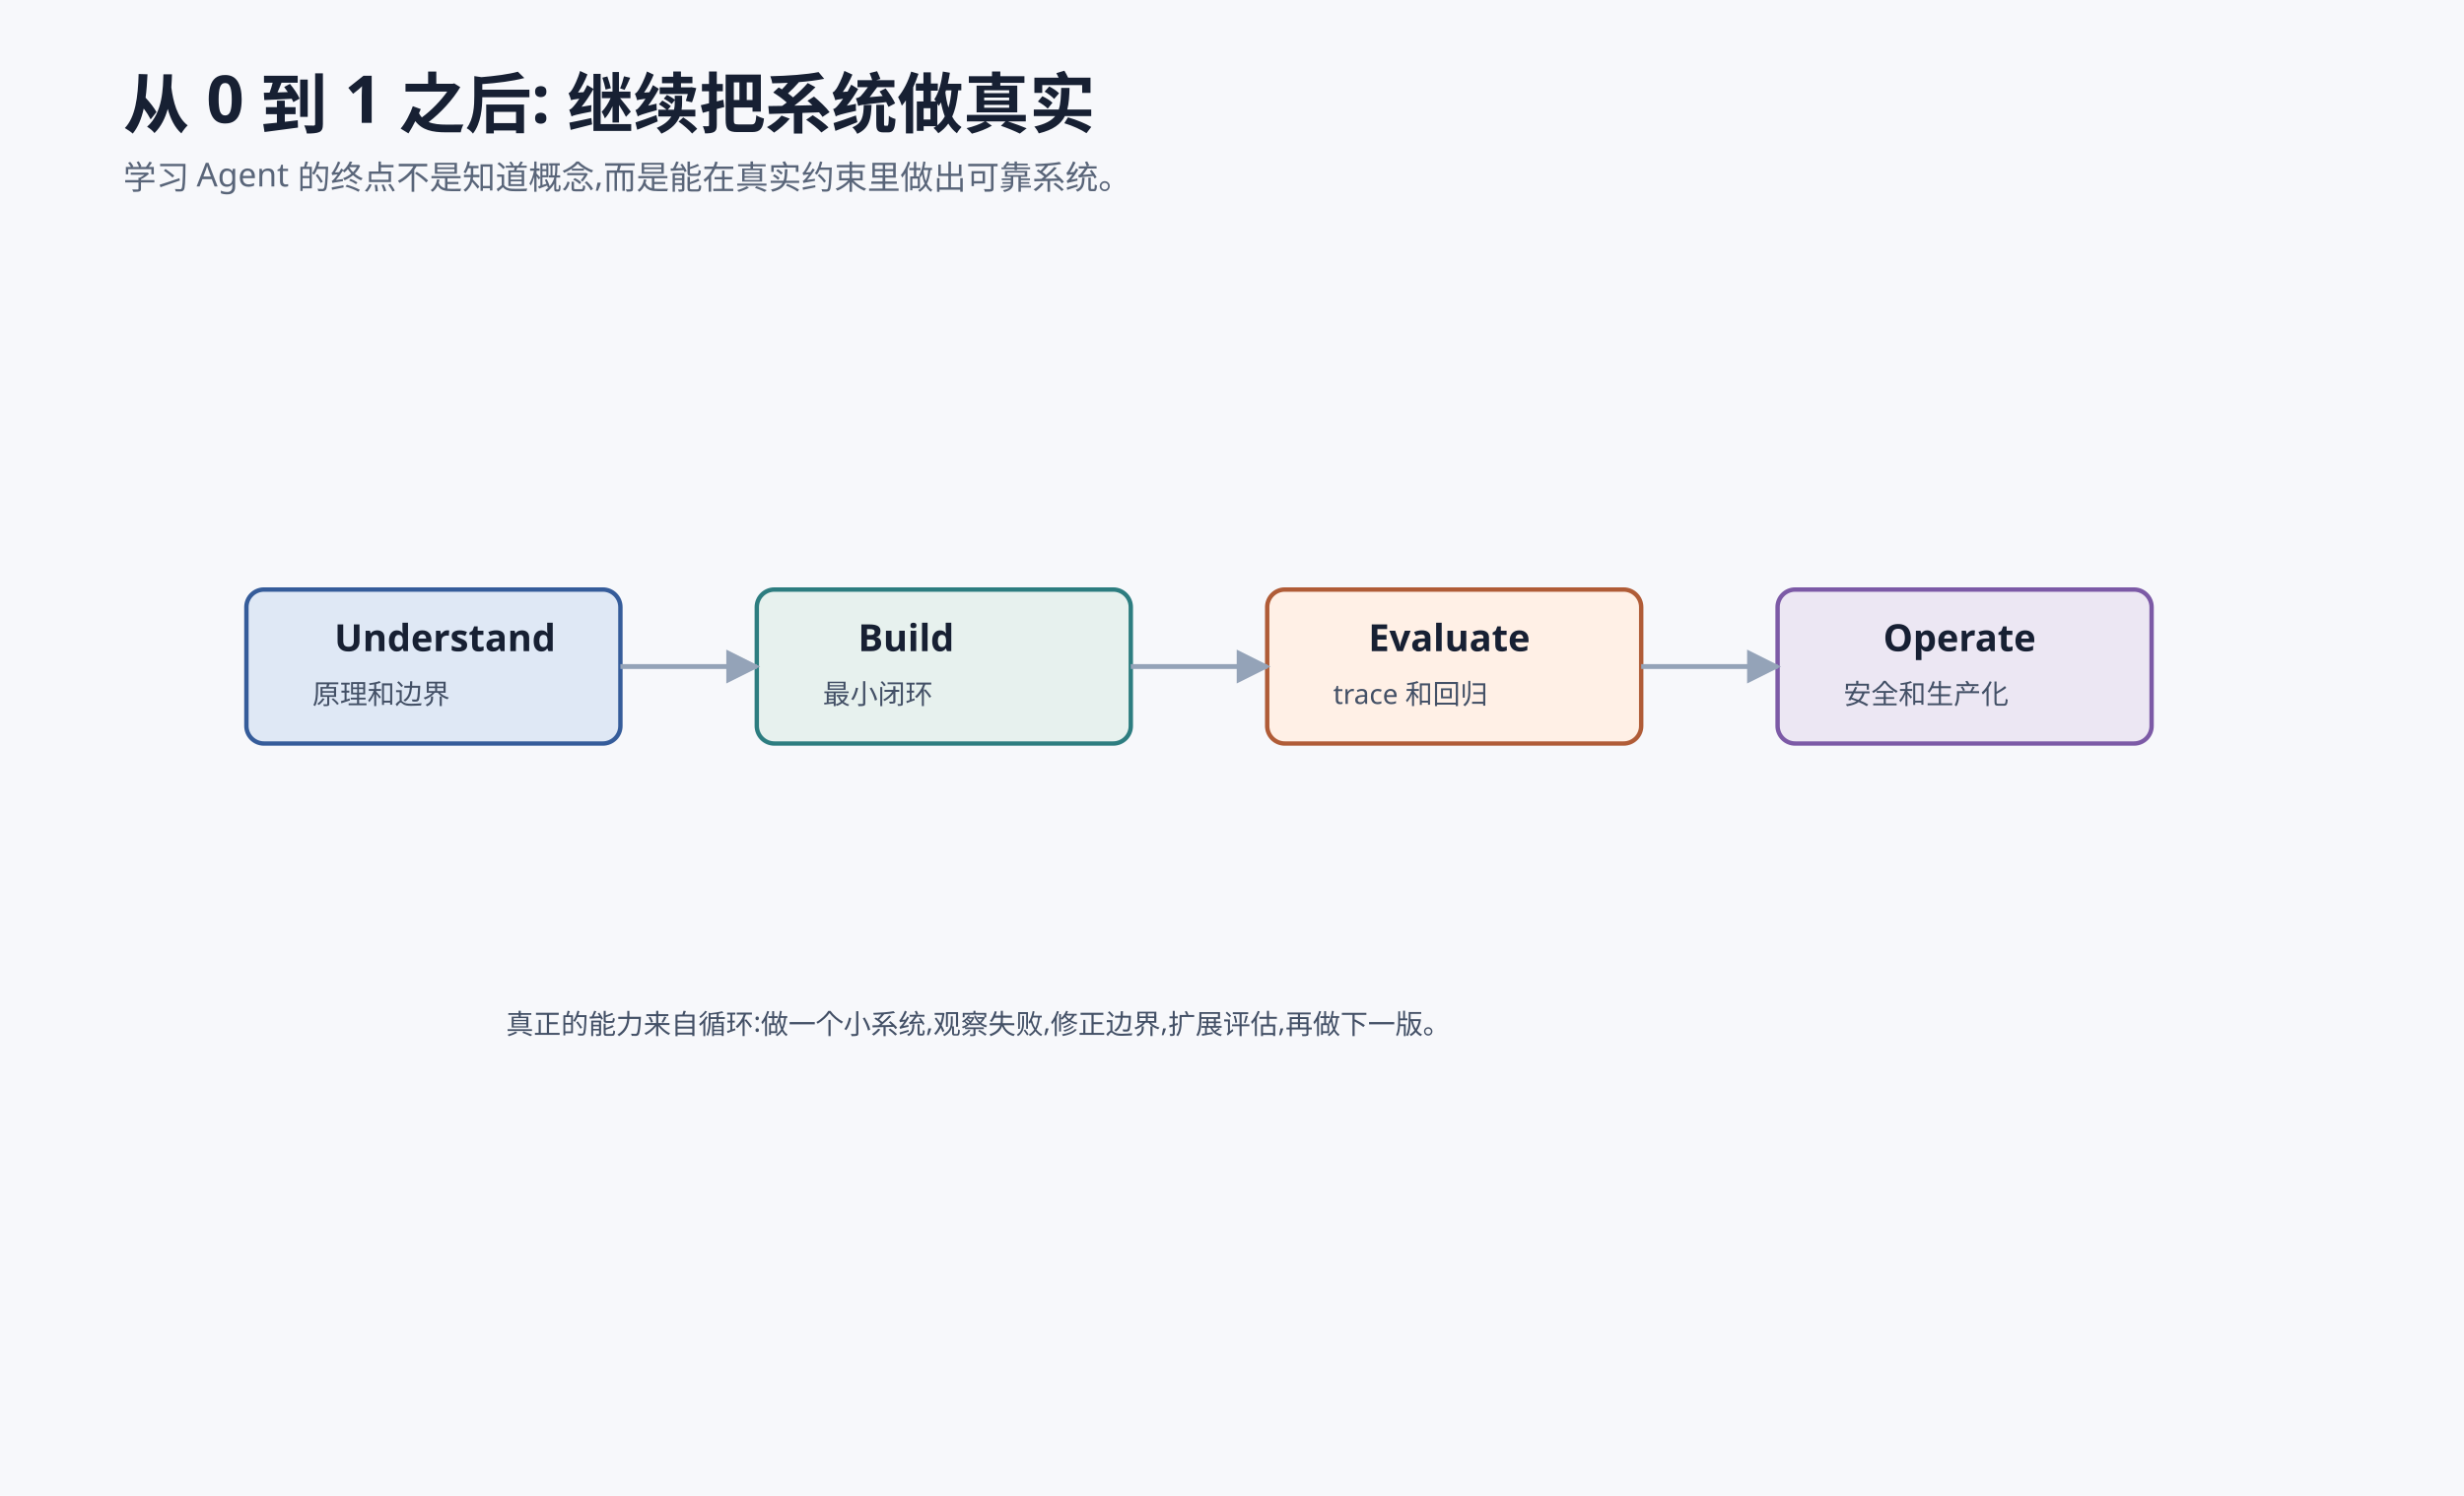
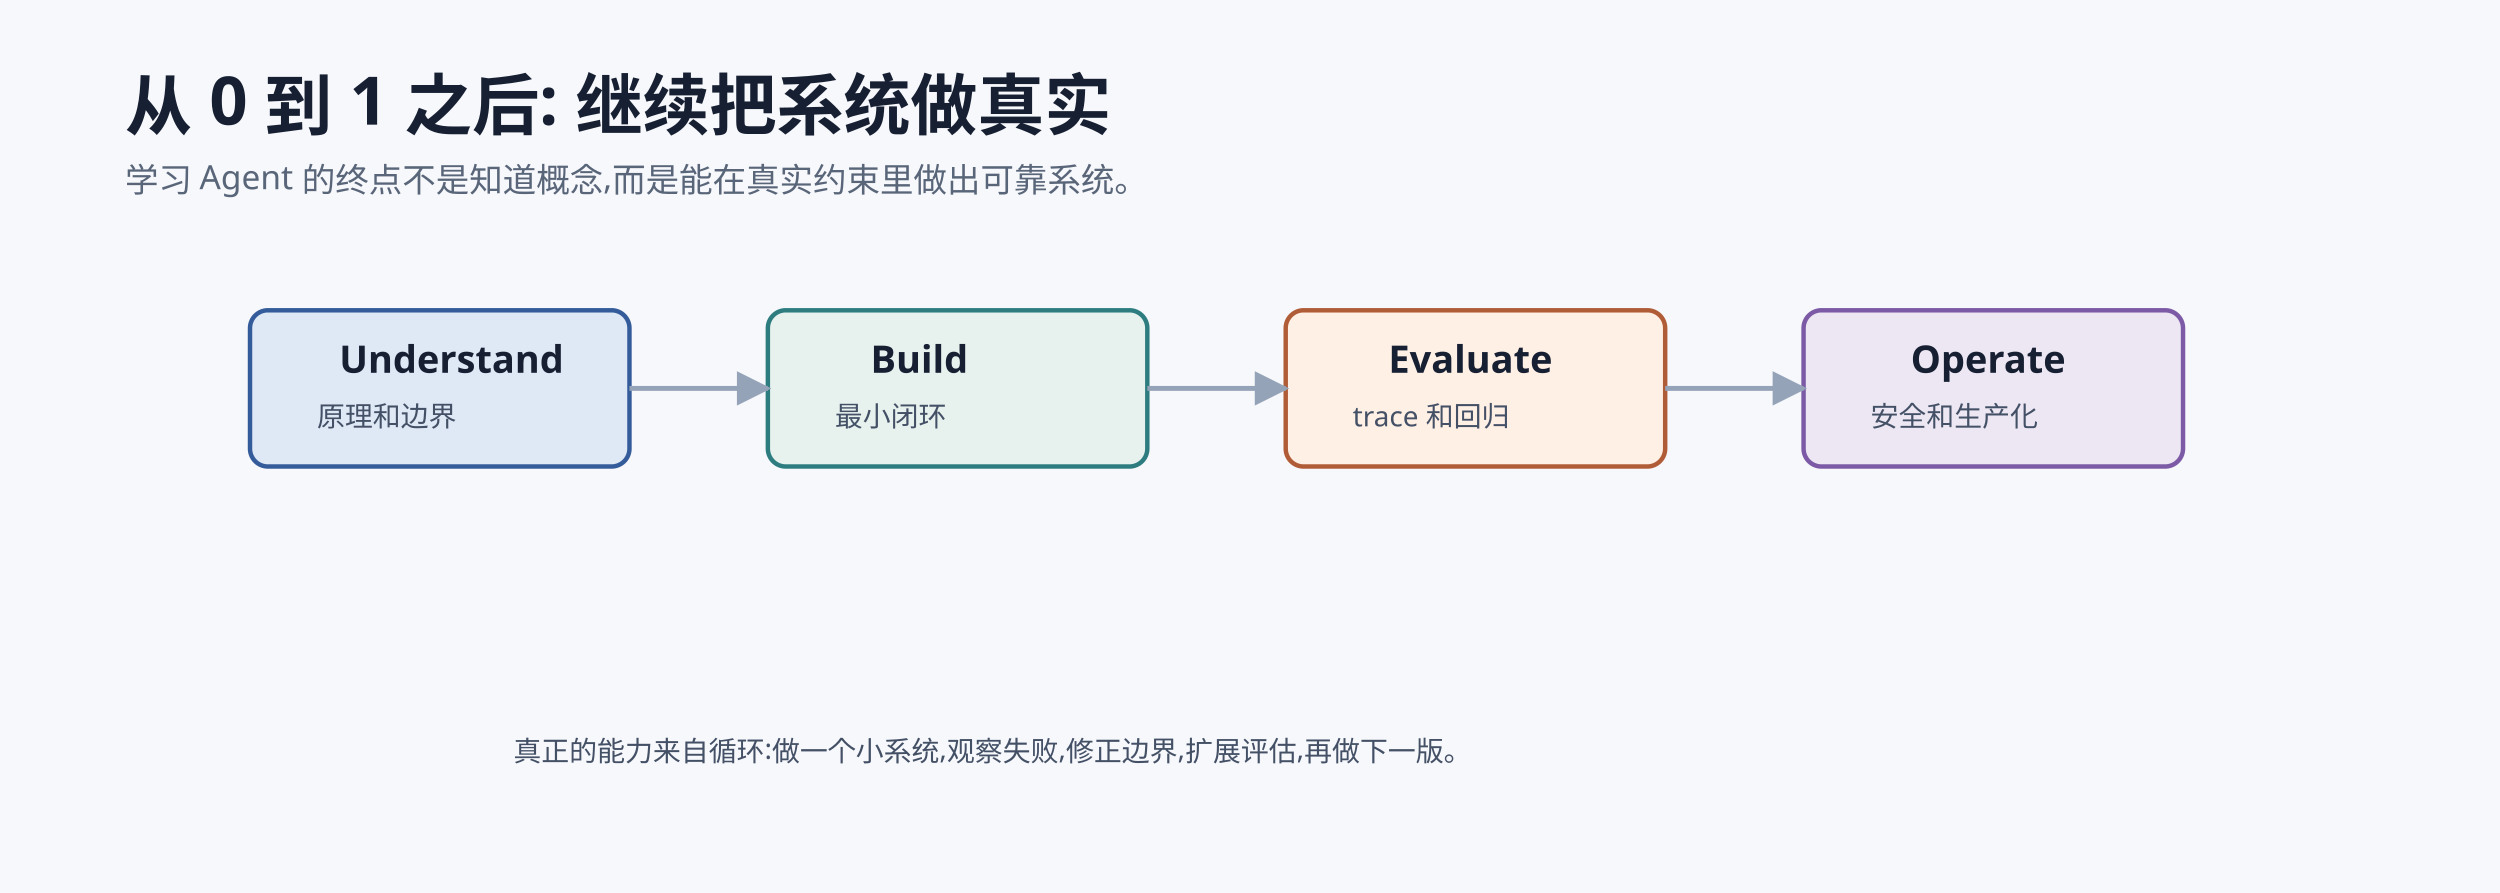
- <svg xmlns="http://www.w3.org/2000/svg" width="1120" height="680" viewBox="0 0 1120 680" role="img" aria-labelledby="title desc">
+ <svg xmlns="http://www.w3.org/2000/svg" width="1120" height="400" viewBox="0 0 1120 400" role="img" aria-labelledby="title desc">
  <defs>
    <style>.bg{fill:#f7f8fb}.title{font:700 30px system-ui;fill:#172033}.sub{font:400 15px system-ui;fill:#596579}.head{font:700 17px system-ui;fill:#172033}.text{font:400 12.5px system-ui;fill:#435066}.n{fill:#dfe8f5;stroke:#355c9a;stroke-width:2}.n2{fill:#e7f1ee;stroke:#2d7d80;stroke-width:2}.n3{fill:#fff0e6;stroke:#b05c37;stroke-width:2}.n4{fill:#ece7f3;stroke:#7c5aa6;stroke-width:2}.arrow{fill:none;stroke:#94a3b8;stroke-width:2.2;marker-end:url(#arrow)}</style>
    <marker id="arrow" viewBox="0 0 10 10" refX="9" refY="5" markerWidth="7" markerHeight="7" orient="auto-start-reverse">
      <path d="M0 0 L10 5 L0 10 z" fill="#94a3b8" />
    </marker>
  </defs>
-   <rect class="bg" width="1120" height="680" />
+   <rect class="bg" width="1120" height="400" />
  <text class="title" x="56" y="58">从 0 到 1 之后: 继续把系统做真实</text>
  <text class="sub" x="56" y="86">学习 Agent 的终点不是知道概念,而是能在真实约束里做出可靠系统。</text>
-   <rect class="n" x="112" y="268" width="170" height="70" rx="8" />
-   <text class="head" x="152" y="296">Understand</text>
-   <text class="text" x="142" y="320">原理和边界</text>
-   <rect class="n2" x="344" y="268" width="170" height="70" rx="8" />
-   <text class="head" x="390" y="296">Build</text>
-   <text class="text" x="374" y="320">最小闭环</text>
-   <rect class="n3" x="576" y="268" width="170" height="70" rx="8" />
-   <text class="head" x="622" y="296">Evaluate</text>
-   <text class="text" x="606" y="320">trace 和回归</text>
-   <rect class="n4" x="808" y="268" width="170" height="70" rx="8" />
-   <text class="head" x="856" y="296">Operate</text>
-   <text class="text" x="838" y="320">安全和生产化</text>
-   <path class="arrow" d="M282 303 H344" />
-   <path class="arrow" d="M514 303 H576" />
-   <path class="arrow" d="M746 303 H808" />
-   <text class="text" x="230" y="470">真正的能力来自循环:做一个小系统,观察失败,修正边界,扩展评估,再做下一版。</text>
+   <g transform="translate(0,-129)">
+     <rect class="n" x="112" y="268" width="170" height="70" rx="8" />
+     <text class="head" x="152" y="296">Understand</text>
+     <text class="text" x="142" y="320">原理和边界</text>
+     <rect class="n2" x="344" y="268" width="170" height="70" rx="8" />
+     <text class="head" x="390" y="296">Build</text>
+     <text class="text" x="374" y="320">最小闭环</text>
+     <rect class="n3" x="576" y="268" width="170" height="70" rx="8" />
+     <text class="head" x="622" y="296">Evaluate</text>
+     <text class="text" x="606" y="320">trace 和回归</text>
+     <rect class="n4" x="808" y="268" width="170" height="70" rx="8" />
+     <text class="head" x="856" y="296">Operate</text>
+     <text class="text" x="838" y="320">安全和生产化</text>
+     <path class="arrow" d="M282 303 H344" />
+     <path class="arrow" d="M514 303 H576" />
+     <path class="arrow" d="M746 303 H808" />
+     <text class="text" x="230" y="470">真正的能力来自循环:做一个小系统,观察失败,修正边界,扩展评估,再做下一版。</text>
+   </g>
</svg>
